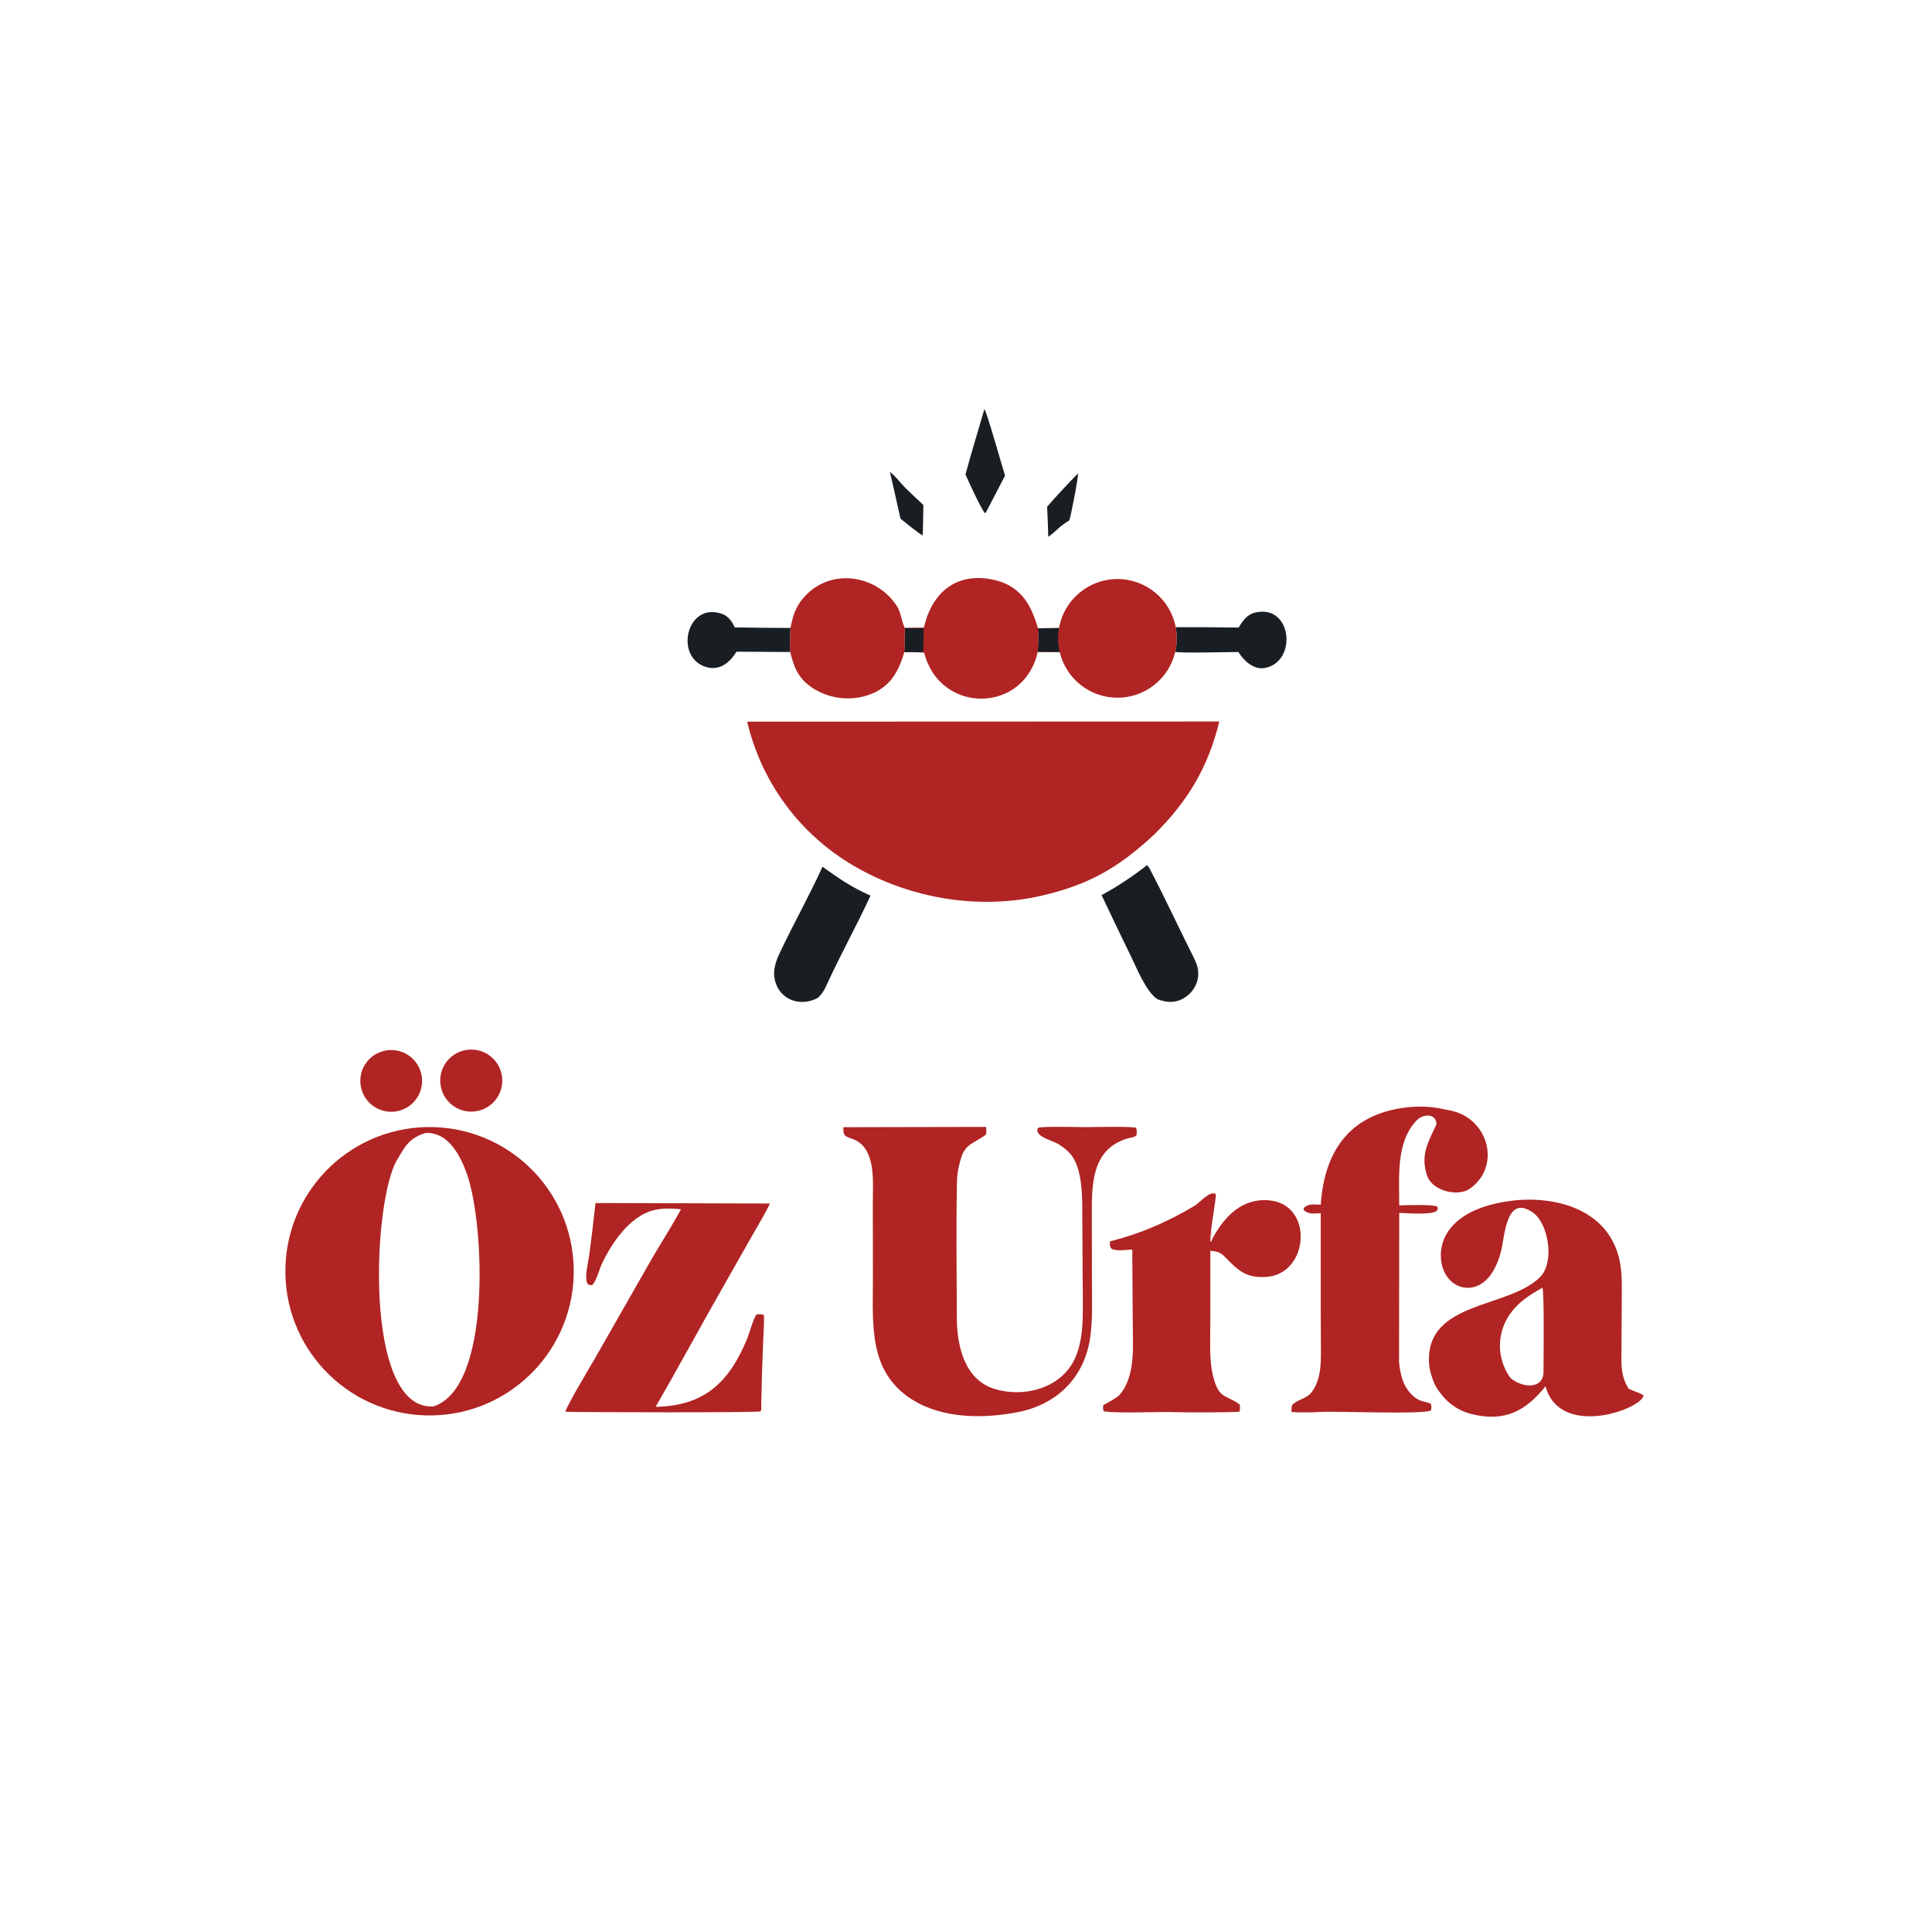
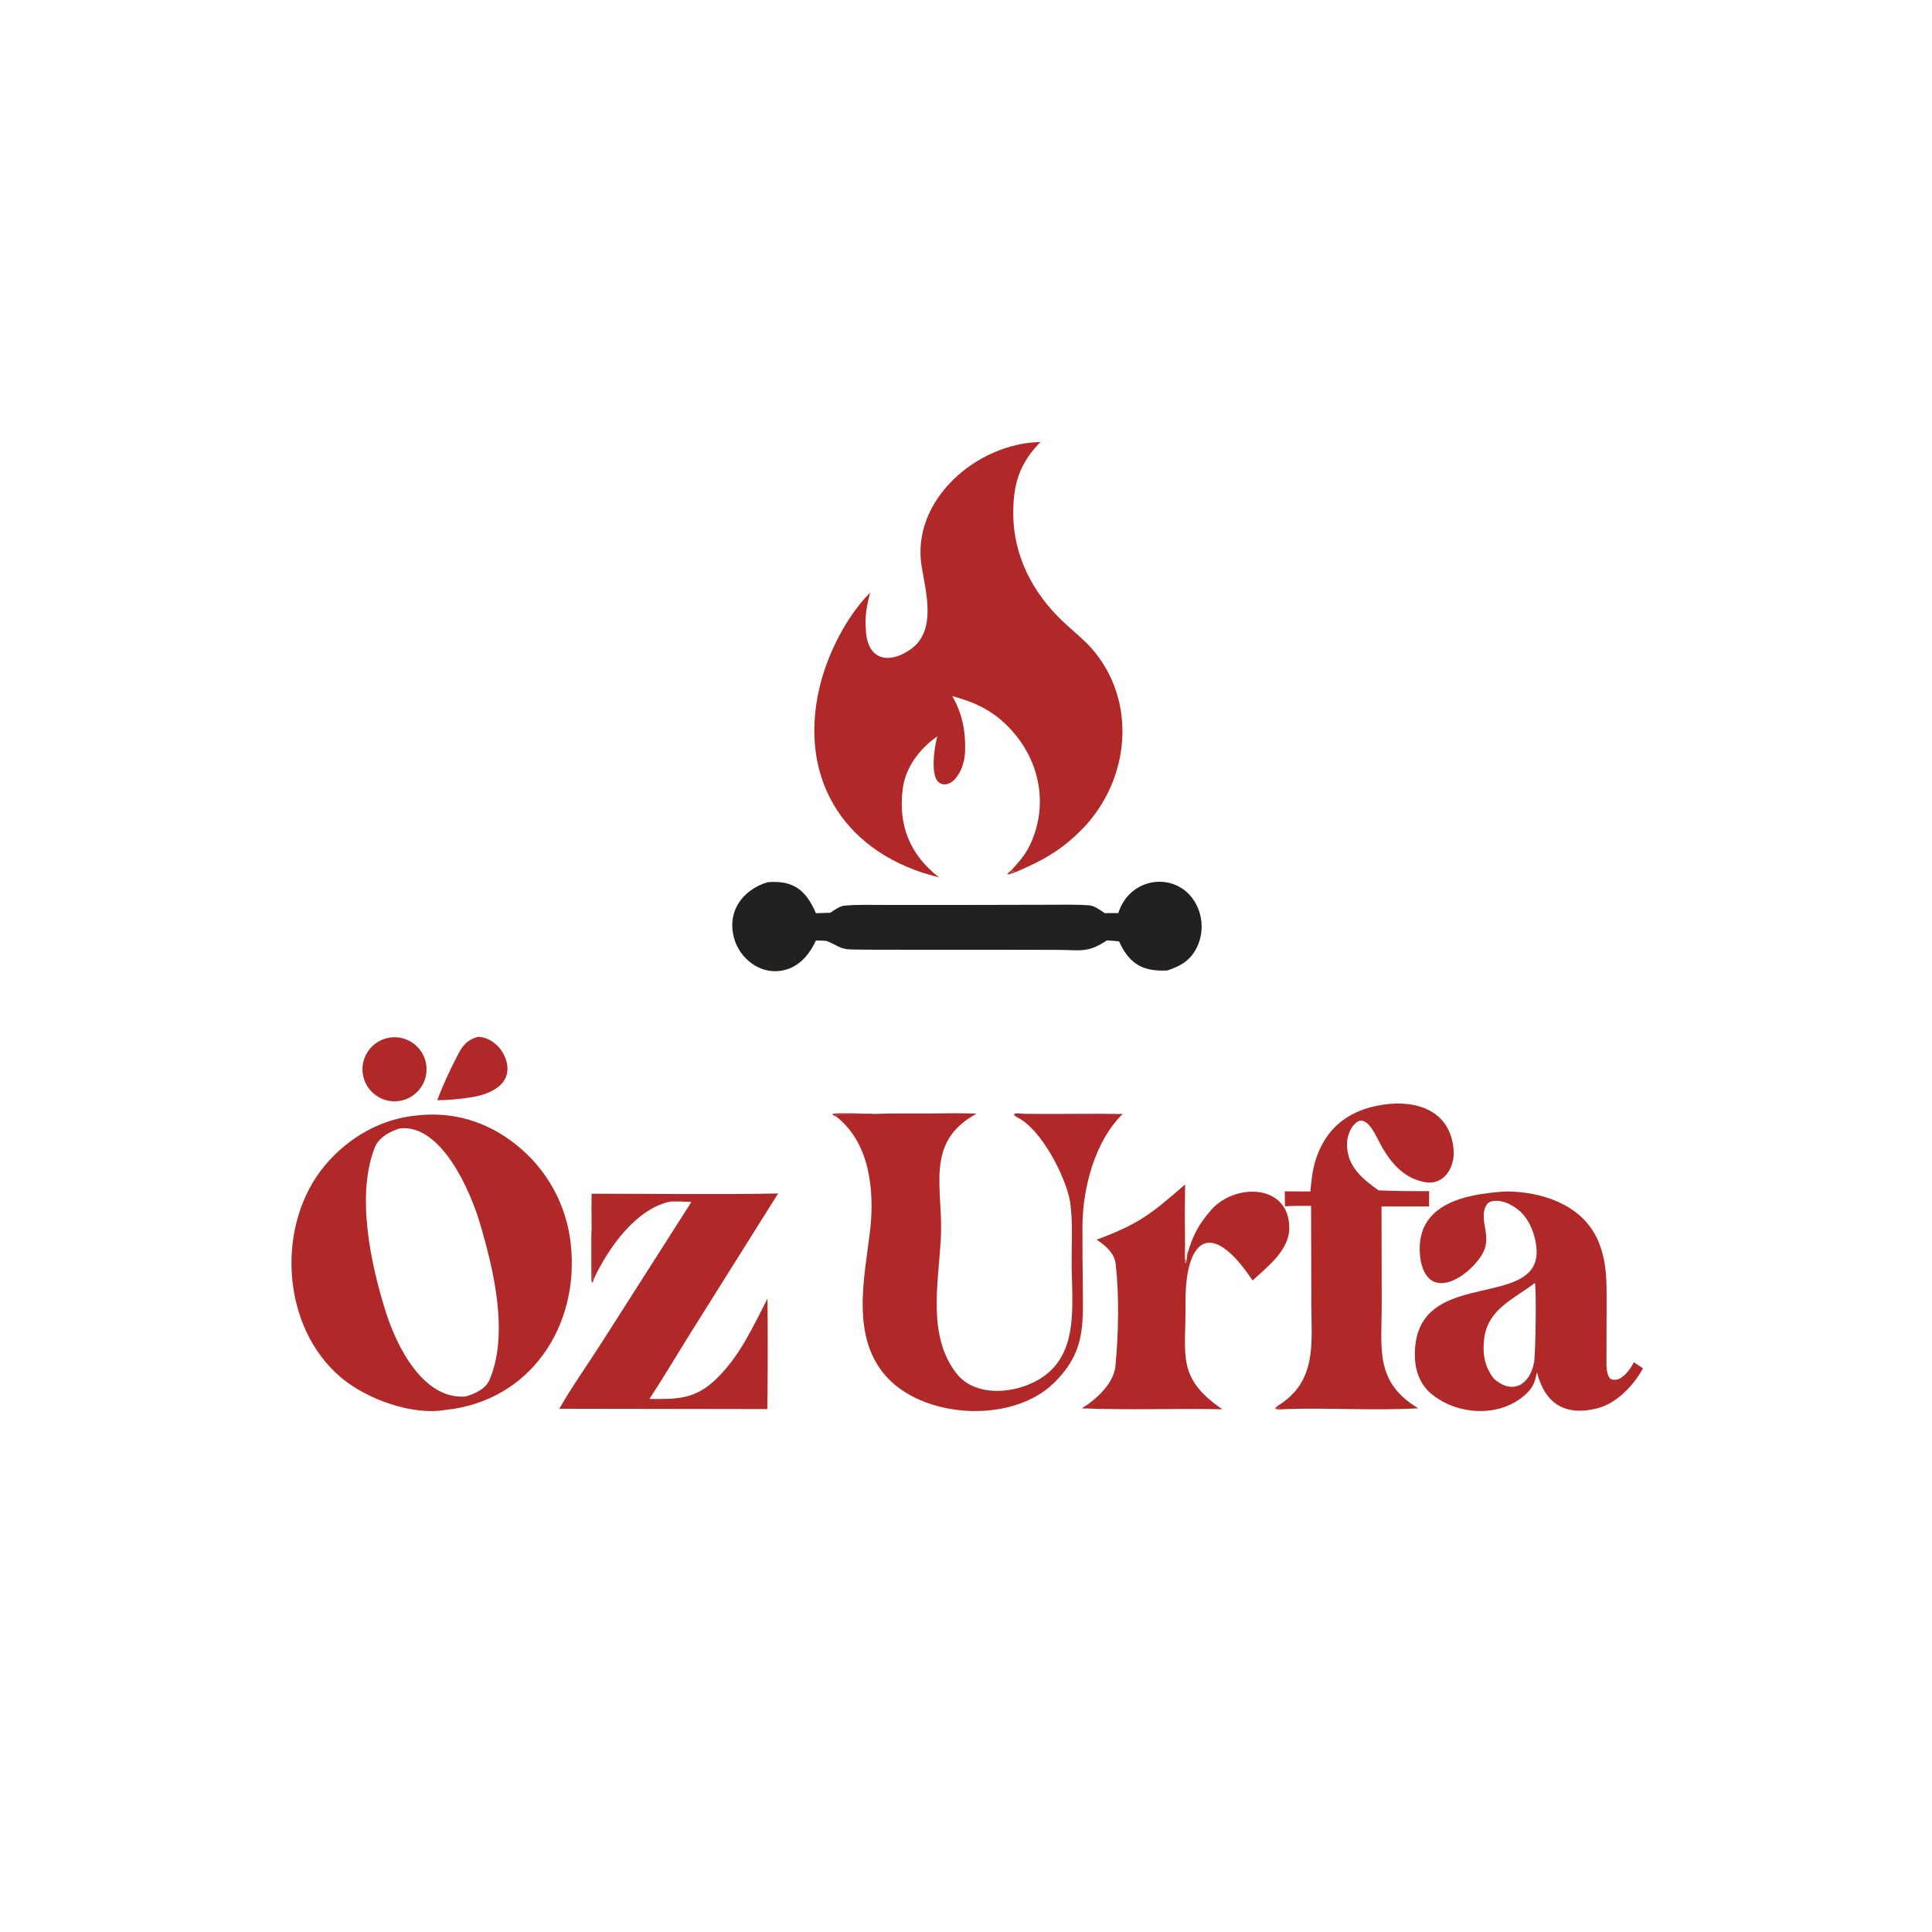
<svg xmlns="http://www.w3.org/2000/svg" version="1.1" style="display: block;" viewBox="0 0 2048 2048" width="1024" height="1024" preserveAspectRatio="none">
  <path transform="translate(0,0)" fill="rgb(255,255,255)" d="M 0 0 L 2048 0 L 2048 2048 L 0 2048 L 0 0 z" />
-   <path transform="translate(0,0)" fill="rgb(176,36,35)" d="M 452.751 1194.75 C 537.048 1193.32 606.589 1260.41 608.171 1344.71 C 609.753 1429 542.779 1498.66 458.487 1500.39 C 373.987 1502.12 304.122 1434.94 302.537 1350.44 C 300.951 1265.94 368.246 1196.19 452.751 1194.75 z" />
-   <path transform="translate(0,0)" fill="rgb(255,255,255)" d="M 450.744 1201.05 C 475.553 1199.51 488.77 1226.21 495.508 1246.06 C 513.402 1298.8 521.431 1471.09 459.443 1490.87 C 384.744 1495.52 395.117 1272.51 420.868 1229.55 C 429.815 1214.63 433.378 1206.86 450.744 1201.05 z" />
-   <path transform="translate(0,0)" fill="rgb(176,36,35)" d="M 792.048 764.994 L 1292.53 764.819 C 1280.58 813.632 1259 849.639 1223.28 884.829 C 1185.86 919.567 1154.56 937.882 1103.67 949.569 C 1034.58 965.433 958.08 951.263 898.25 913.682 C 844.651 880.038 806.488 826.608 792.048 764.994 z" />
-   <path transform="translate(0,0)" fill="rgb(176,36,35)" d="M 1606.39 1272.38 C 1654.24 1267.95 1706.99 1284.75 1717.18 1337.92 C 1719.75 1351.31 1719.14 1365.66 1719.11 1379.29 L 1718.85 1427.12 C 1718.77 1443.84 1717.27 1457.31 1726.28 1471.95 C 1731.44 1474.92 1738.32 1476.24 1742.19 1479.18 C 1741.03 1493.32 1653.79 1525.69 1638.29 1469.49 C 1617.51 1495.6 1595.25 1507.54 1560.59 1499.13 C 1542.64 1494.77 1530.01 1483.73 1520.93 1467.74 C 1517.67 1459.85 1515.18 1452.46 1514.8 1444.2 C 1511.74 1378.67 1599.82 1387.27 1632.9 1353.39 C 1648.02 1337.8 1641.64 1297.11 1624.91 1285.34 C 1596.72 1265.5 1595.14 1309.85 1591.39 1325.41 C 1589.16 1334.66 1585.3 1344.39 1580.09 1351.51 C 1562.13 1376.03 1530.73 1365.58 1527.57 1335.36 C 1526.27 1323.23 1529.95 1311.1 1537.76 1301.73 C 1553.99 1282.03 1582.19 1275.01 1606.39 1272.38 z" />
-   <path transform="translate(0,0)" fill="rgb(255,255,255)" d="M 1634.94 1365.05 C 1637.18 1367.32 1636.14 1445.39 1636.19 1454.09 C 1636.31 1473.09 1613.46 1471.44 1601.05 1460.61 C 1585.87 1439.53 1586.36 1411.29 1602.27 1390.7 C 1611.35 1378.96 1622.26 1372.28 1634.94 1365.05 z" />
-   <path transform="translate(0,0)" fill="rgb(176,36,35)" d="M 1045.31 1194.58 C 1045.43 1196.12 1045.86 1202.12 1045.05 1202.75 C 1033.44 1211.79 1023.18 1211.76 1018.45 1228.58 C 1016.36 1236.05 1014.6 1243.42 1014.43 1251.87 C 1013.46 1300.07 1014.13 1348.44 1014.26 1396.66 C 1014.42 1426.45 1022.16 1462.85 1054.99 1472.55 C 1084.27 1481.2 1120.64 1472.71 1136.87 1445.09 C 1149.32 1423.4 1147.82 1395.18 1147.8 1370.8 C 1147.45 1339.5 1147.46 1308.43 1147.23 1277.1 C 1146.88 1261.21 1146.22 1243.91 1138.88 1229.44 C 1135.3 1222.4 1128.36 1216.62 1121.66 1212.66 C 1115.07 1208.76 1103.44 1206.66 1099.83 1200.01 C 1099.71 1196.44 1099.11 1197.88 1100.8 1195.28 C 1111.17 1193.87 1138.86 1194.75 1150.38 1194.82 C 1161.91 1194.74 1194.98 1193.88 1204.28 1195.34 C 1205.41 1198.38 1204.95 1200.29 1204.68 1203.52 C 1202.67 1205.74 1198.63 1205.79 1195.55 1206.69 C 1155.86 1218.34 1157.35 1257.96 1157.38 1291.06 L 1157.51 1363.45 C 1157.55 1382.05 1158.27 1400.43 1155.51 1418.72 C 1149.24 1460.26 1120.49 1488.68 1079.46 1496.82 C 1043.19 1504.01 999.231 1504.09 966.821 1483.54 C 920.382 1454.1 925.324 1404.25 925.322 1356.14 L 925.24 1274.96 C 925.187 1251.45 929.182 1215.2 902.223 1206.77 C 893.887 1204.16 894.057 1202.26 894.009 1194.89 L 1045.31 1194.58 z" />
-   <path transform="translate(0,0)" fill="rgb(176,36,35)" d="M 1495.61 1173.4 C 1512.94 1172.49 1519.6 1173.4 1538.24 1177.36 C 1578.37 1185.87 1591.62 1237.31 1557.49 1260.43 C 1545.6 1268.49 1518.18 1263.01 1512.6 1245.72 C 1505.61 1224.07 1513.9 1210.86 1522.78 1191.59 C 1521.89 1179.4 1508.25 1180.85 1501.64 1187.74 C 1479.58 1210.73 1483.27 1248.07 1483.24 1277.75 C 1493.47 1277.58 1514.23 1276.54 1523.45 1278.77 C 1524.24 1282.23 1524.48 1280.68 1523.05 1283.62 C 1516.2 1288.18 1492.67 1285.99 1483.24 1285.71 L 1483.05 1443.96 C 1484.36 1457.92 1487.8 1471.4 1498.97 1480.62 C 1505.5 1486.02 1509.34 1485.22 1516.57 1487.85 C 1517.69 1491.15 1517.36 1491.61 1516.96 1495.04 C 1509.67 1499.89 1410.83 1495.25 1395.95 1496.93 C 1393.13 1497.25 1372.93 1497.23 1369.69 1496.87 L 1368.85 1495.77 C 1369 1494.16 1369.19 1492.18 1369.41 1489.83 C 1374.18 1483.96 1384.35 1482.72 1389.34 1477 C 1401.79 1462.75 1400.2 1439.86 1400.2 1422.26 C 1400.2 1413.02 1400.09 1404.28 1400.08 1395.3 L 1400.04 1286.08 C 1393.18 1286.24 1386.76 1287.73 1381.85 1282.36 L 1382.12 1280.4 C 1387.31 1275.61 1392.9 1276.85 1400.06 1277.05 C 1404.08 1216.99 1433.47 1178.96 1495.61 1173.4 z" />
-   <path transform="translate(0,0)" fill="rgb(176,36,35)" d="M 631.236 1275.26 L 816.195 1275.77 C 811.669 1285.4 803.646 1298.7 798.22 1308.27 L 765.952 1365.08 C 741.916 1407.19 719.208 1449.47 694.955 1491.31 C 746.026 1490.39 772.605 1466.01 791.808 1419.6 C 795.009 1411.86 797.712 1400.02 801.797 1393.49 C 805.792 1392.87 805.626 1392.94 809.625 1393.81 C 810.397 1397.71 809.185 1416.8 808.997 1421.89 C 808.009 1444.67 807.324 1467.46 806.943 1490.25 C 807.093 1493.25 807.243 1493.26 806.389 1496.08 C 802.552 1497.6 617.803 1497.14 599.243 1496.53 C 602.276 1487.39 624.927 1449.96 630.928 1439.5 L 690.245 1335.57 C 700.739 1317.49 711.913 1300.2 721.948 1281.8 C 711.823 1281.15 702.624 1280.34 692.457 1282.96 C 667.44 1289.43 648.171 1317.94 637.87 1340.03 C 635.34 1345.46 631.743 1359.21 627.514 1362.32 C 623.433 1361.83 625.021 1362.69 622.346 1360.16 C 619.687 1352.21 623.48 1338.74 624.688 1330.08 C 627.111 1311.84 629.294 1293.56 631.236 1275.26 z" />
-   <path transform="translate(0,0)" fill="rgb(176,36,35)" d="M 1176.44 1315.98 C 1209.62 1307.54 1236.93 1295.58 1266.22 1278.27 C 1271.47 1275.18 1283.24 1261.09 1288.89 1265.97 C 1289.03 1270.63 1284.48 1296.25 1283.76 1304.68 C 1284.24 1307.94 1284.12 1309.66 1285.39 1312.68 C 1297.94 1289.59 1316.69 1269.76 1345.4 1272.43 C 1393.18 1276.73 1387.73 1351.23 1341.72 1353.61 C 1321.04 1354.68 1312.98 1347.21 1299.44 1333.34 C 1294.25 1328.03 1291.75 1326.83 1284.4 1326.01 L 1283.01 1325.86 L 1282.98 1403.53 C 1282.96 1424.39 1281.2 1445.33 1287.83 1465.37 C 1293.52 1482.55 1301.18 1479.38 1314.05 1488.71 C 1314.67 1492.69 1314.77 1492.54 1313.86 1496.39 C 1309.17 1497.33 1254.74 1497.32 1247.51 1496.97 C 1230.97 1496.18 1184.38 1498.54 1170.16 1496.05 C 1168.91 1493.69 1169.36 1492.57 1169.4 1489.62 C 1173.11 1487.55 1184.09 1481.65 1186.52 1478.88 C 1204.22 1458.81 1200.8 1425.69 1200.74 1400.89 L 1200.26 1324.64 C 1192.24 1324.72 1185.51 1326.62 1178.55 1324.02 C 1175.98 1321.02 1176.83 1320.94 1176.44 1315.98 z" />
-   <path transform="translate(0,0)" fill="rgb(254,247,248)" d="M 1285.39 1312.68 C 1281.49 1324.32 1283.63 1305.39 1283.76 1304.68 C 1284.24 1307.94 1284.12 1309.66 1285.39 1312.68 z" />
-   <path transform="translate(0,0)" fill="rgb(176,36,35)" d="M 1122.6 665.782 C 1127.87 635.894 1153.73 614.03 1184.07 613.8 C 1214.42 613.57 1240.61 635.04 1246.33 664.845 C 1247.99 673.511 1247.82 682.43 1245.81 691.023 C 1239.16 719.465 1213.81 739.589 1184.6 739.612 C 1155.39 739.635 1130.01 719.55 1123.32 691.118 C 1115.74 691.251 1107.64 691.059 1100.01 691.006 C 1100.74 681.566 1101.11 677.381 1100.38 667.789 L 1100.26 666.011 L 1122.6 665.782 z" />
-   <path transform="translate(0,0)" fill="rgb(25,30,35)" d="M 1100.26 666.011 L 1122.6 665.782 C 1121.12 674.189 1121.36 682.809 1123.32 691.118 C 1115.74 691.251 1107.64 691.059 1100.01 691.006 C 1100.74 681.566 1101.11 677.381 1100.38 667.789 L 1100.26 666.011 z" />
-   <path transform="translate(0,0)" fill="rgb(176,36,35)" d="M 979.32 665.361 C 987.417 629.952 1011.64 606.97 1050.43 614.008 C 1080.04 619.379 1092.52 638.64 1100.26 666.011 L 1100.38 667.789 C 1101.11 677.381 1100.74 681.566 1100.01 691.006 C 1085.65 756.556 996.307 757.449 979.624 691.848 L 970.24 691.349 C 966.359 691.35 962.479 691.319 958.599 691.256 C 959.463 682.16 958.617 674.53 959.196 665.849 L 960.185 665.686 C 966.882 665.353 972.609 665.298 979.32 665.361 z" />
-   <path transform="translate(0,0)" fill="rgb(25,30,35)" d="M 959.196 665.849 L 960.185 665.686 C 966.105 666.049 973.107 665.869 979.139 665.863 C 979.042 669.117 979.06 690.357 978.496 691.065 C 977.064 691.564 972.42 691.136 970.24 691.349 C 966.359 691.35 962.479 691.319 958.599 691.256 C 959.463 682.16 958.617 674.53 959.196 665.849 z" />
-   <path transform="translate(0,0)" fill="rgb(176,36,35)" d="M 837.959 665.653 C 840.876 650.897 843.91 641.54 854.619 630.591 C 882.529 602.055 929.455 609.763 950.623 642.288 C 955.221 649.352 955.779 659.229 959.196 665.849 C 958.617 674.53 959.463 682.16 958.599 691.256 C 951.776 715.116 940.94 731.685 915.465 738.239 C 897.681 742.715 878.846 739.899 863.149 730.417 C 846.821 720.422 841.9 708.526 837.668 691.145 C 836.952 682.147 837.494 674.598 837.959 665.653 z" />
-   <path transform="translate(0,0)" fill="rgb(25,30,35)" d="M 1215.92 916.998 C 1217.02 918.295 1217.92 919.392 1218.73 920.918 C 1234.31 950.528 1248.32 980.989 1263.35 1010.89 C 1265.39 1014.96 1268.08 1020.29 1269.25 1024.71 C 1272.98 1038.85 1265.56 1052.88 1252.7 1059.29 C 1243.86 1063.58 1235.51 1062.38 1226.82 1059.15 C 1214.84 1051.06 1205.42 1027.19 1198.98 1013.99 C 1188.43 992.334 1178.01 970.62 1167.7 948.846 C 1182.37 941.162 1202.97 927.611 1215.92 916.998 z" />
-   <path transform="translate(0,0)" fill="rgb(25,30,35)" d="M 871.875 918.747 C 889.772 931.694 902.332 940.216 922.767 949.417 C 908.068 981.467 890.222 1013.23 875.641 1045.48 C 873.453 1050.31 870.965 1054.04 867.041 1057.69 C 858.325 1062.64 847.334 1063.64 838.061 1059.6 C 830.887 1056.41 825.322 1050.43 822.647 1043.05 C 818.129 1030.86 821.694 1020.37 826.948 1009.32 C 841.373 978.966 857.99 949.312 871.875 918.747 z" />
-   <path transform="translate(0,0)" fill="rgb(25,30,35)" d="M 1313.04 665.231 C 1317.04 658.382 1321.88 651.448 1330.08 649.427 C 1369.93 639.597 1375.72 702.276 1340.33 708.145 C 1328.82 710.054 1318.43 700.369 1312.71 691.148 C 1303.26 691.16 1251.65 692.503 1245.81 691.023 C 1247.82 682.43 1247.99 673.511 1246.33 664.845 C 1268.57 664.776 1290.81 664.904 1313.04 665.231 z" />
-   <path transform="translate(0,0)" fill="rgb(25,30,35)" d="M 780.688 690.831 C 773.612 702.425 762.913 711.093 749.088 707.23 C 713.926 697.404 727.784 636.681 766.014 650.972 C 772.104 653.248 776.29 659.206 778.803 665.084 C 798.521 665.402 818.24 665.592 837.959 665.653 C 837.494 674.598 836.952 682.147 837.668 691.145 L 780.688 690.831 z" />
-   <path transform="translate(0,0)" fill="rgb(176,36,35)" d="M 493.193 1113.2 C 511.104 1109.68 528.456 1121.41 531.856 1139.35 C 535.255 1157.28 523.401 1174.55 505.444 1177.83 C 487.66 1181.07 470.589 1169.36 467.222 1151.6 C 463.855 1133.83 475.455 1116.68 493.193 1113.2 z" />
-   <path transform="translate(0,0)" fill="rgb(176,36,35)" d="M 406.744 1114.06 C 424.32 1109.66 442.125 1120.38 446.463 1137.97 C 450.801 1155.57 440.021 1173.33 422.415 1177.61 C 404.894 1181.87 387.231 1171.15 382.914 1153.65 C 378.597 1136.14 389.253 1118.44 406.744 1114.06 z" />
-   <path transform="translate(0,0)" fill="rgb(25,30,35)" d="M 1043.46 433.677 C 1045.86 435.926 1062.51 495.163 1065.38 504.177 L 1044.95 543.54 L 1043.97 543.778 C 1040.75 540.927 1025.69 508.349 1023.45 502.973 C 1029.34 480.734 1037.08 456.097 1043.46 433.677 z" />
-   <path transform="translate(0,0)" fill="rgb(25,30,35)" d="M 943.376 500.359 C 949.375 504.698 953.375 510.719 958.522 515.949 C 965.064 522.596 972 528.881 978.793 535.297 C 978.624 546.192 978.509 556.497 978.192 567.425 C 976.158 567.468 957.638 552.27 954.554 549.83 L 947.315 517.45 L 945.825 511.013 C 944.983 507.419 944.277 503.956 943.376 500.359 z" />
-   <path transform="translate(0,0)" fill="rgb(25,30,35)" d="M 1142.71 501.864 C 1143.12 506.374 1135.35 546.336 1133.54 551.589 C 1120.74 559.61 1121.26 561.876 1111.21 569.059 C 1110.8 557.997 1110.62 548.259 1110.01 537.118 C 1118.76 526.962 1133.29 511.406 1142.71 501.864 z" />
+   <path transform="translate(0,0)" fill="rgb(177,40,40)" d="M 442.111 1182.41 C 480.556 1178.02 516.612 1189.1 546.728 1213.14 C 579.537 1238.96 600.547 1276.91 605.004 1318.43 C 614.73 1405.37 562.226 1485.27 472.243 1494.57 C 436.928 1500.71 389.137 1483.21 362.141 1460.77 C 297.662 1407.18 291.591 1297.51 345.223 1234.43 C 369.767 1205.57 404.253 1185.79 442.111 1182.41 z" />
+   <path transform="translate(0,0)" fill="rgb(255,255,255)" d="M 423.793 1196.17 C 467.478 1191.23 498.352 1261.59 508.681 1296.48 C 523.112 1345.23 539.661 1413.43 519.095 1462.27 C 514.736 1472.62 503.626 1477.28 493.662 1480.34 C 448.265 1483.96 420.223 1426.67 408.629 1389.69 C 392.908 1339.55 377.253 1266.32 397.52 1215.81 C 401.557 1205.75 413.903 1199.1 423.793 1196.17 z" />
+   <path transform="translate(0,0)" fill="rgb(177,40,40)" d="M 922.319 628.165 C 918.515 643.941 916.644 652.619 917.934 669.117 C 919.834 699.332 941.746 704.586 964.926 688.567 C 993.155 669.058 981.582 628.367 976.996 600.48 C 965.415 530.066 1035.77 469.709 1102.96 468.549 C 1080.54 491.271 1073.84 513.541 1074.08 545.523 C 1074.55 590.075 1095.2 629.029 1127.14 659.179 C 1136.32 667.84 1148.44 677.527 1156.49 686.561 C 1206.38 742.515 1198.03 827.507 1146.6 879.464 C 1124.33 901.956 1104.73 912.473 1076.49 924.552 L 1071.98 922.556 C 1084.05 909.648 1090.78 900.981 1096.52 884.165 C 1111.01 841.743 1097.38 796.855 1064.97 766.672 C 1048.18 751.033 1031.22 743.901 1009.43 737.863 C 1019.89 755.848 1023.72 775.053 1023.07 795.917 C 1022.74 806.394 1019.82 816.649 1013.22 824.848 C 1007.01 832.55 995.911 835.106 991.612 823.925 C 987.489 812.512 990.708 791.63 993.561 780.601 C 975.153 793.452 960.285 812.693 957.113 835.166 C 951.565 874.47 964.751 906.486 995.452 930.029 C 898.245 906.619 845.523 828.737 868.566 729.418 C 876.782 694.009 896.636 654.36 922.319 628.165 z" />
+   <path transform="translate(0,0)" fill="rgb(177,40,40)" d="M 1590.01 1263.41 C 1594.42 1263.01 1600.11 1262.94 1604.45 1263.18 C 1641.91 1265.26 1680.71 1280.67 1695.18 1317.98 C 1703.59 1339.65 1703.09 1359.67 1703.07 1382.51 L 1702.93 1436.32 C 1702.94 1443.99 1701.92 1456.11 1707.04 1461.63 C 1717.58 1466.76 1727.91 1452.03 1731.99 1443.99 L 1741.63 1450.52 C 1731.5 1468.97 1713.54 1487.92 1692.58 1493.05 C 1658.64 1501.35 1637.71 1487.74 1629.23 1454.65 C 1627.27 1463.89 1625.77 1469.76 1618.56 1476.81 C 1590.43 1504.26 1541.53 1500.4 1514.22 1474.83 C 1505.01 1465.33 1500.46 1453.24 1499.92 1440.12 C 1496.39 1354.64 1594.26 1379.62 1622.13 1347.15 C 1627.99 1340.32 1629.5 1331.64 1628.73 1322.89 C 1627.45 1308.55 1621.1 1291.97 1609.8 1282.76 C 1602.5 1276.8 1592.86 1271.9 1583.14 1273.09 C 1580.42 1273.43 1577.8 1274.41 1576.19 1276.75 C 1570.57 1284.91 1573.29 1295.56 1574.72 1304.51 C 1576.63 1316.54 1575.47 1324.19 1568.1 1334.26 C 1559.84 1345.53 1545.16 1358.08 1530.95 1359.96 C 1525.71 1360.65 1520.42 1359.66 1516.23 1356.3 C 1508.88 1350.4 1506.16 1339.86 1505.27 1330.87 C 1503.85 1316.46 1506.55 1301.78 1516.14 1290.46 C 1533.21 1270.31 1565.35 1265.54 1590.01 1263.41 z" />
+   <path transform="translate(0,0)" fill="rgb(255,255,255)" d="M 1626.91 1360.07 C 1628.87 1362.12 1627.81 1435.23 1626.17 1444.16 C 1621.82 1467.77 1603.46 1479.17 1583.64 1461.49 C 1573.79 1449.18 1571.38 1435 1573.2 1419.65 C 1577 1387.5 1604.57 1377.23 1626.91 1360.07 z" />
+   <path transform="translate(0,0)" fill="rgb(177,40,40)" d="M 927.19 1180.83 C 944.446 1179.97 965.294 1180.4 982.796 1180.32 C 998.797 1180.25 1019.44 1179.66 1035.12 1180.61 C 978.354 1211.4 1000.89 1261.46 997.172 1315.03 C 994.587 1361.05 982.997 1416.7 1014.13 1456.15 C 1031.21 1477.79 1063.8 1477.64 1087.59 1468.75 C 1143.95 1447.68 1136.84 1392.66 1136.04 1343.72 C 1135.65 1320.4 1137.64 1297.18 1134.38 1274.16 C 1129.93 1247.63 1103.75 1196.77 1078.55 1184.58 L 1075.01 1182.13 L 1074.92 1180.9 L 1078.76 1180.09 C 1084.33 1180.87 1089.35 1180.71 1094.94 1180.76 C 1126.61 1181.03 1158.42 1180.28 1190.08 1180.89 C 1160.78 1209.52 1147.92 1258.47 1147.45 1298.68 C 1147.41 1320.55 1147.54 1342.43 1147.82 1364.3 C 1148.17 1406.03 1149.95 1433.82 1117.31 1465.9 C 1074.14 1508.31 983.944 1504.18 942.47 1462.29 C 900.68 1420.08 916.384 1354.94 922.558 1302.76 C 926.968 1260.77 921.799 1210.83 886.036 1183.32 C 885.059 1183.01 882.123 1182.03 882.798 1180.58 C 885.834 1179.84 922.684 1180.41 927.19 1180.83 z" />
+   <path transform="translate(0,0)" fill="rgb(191,64,69)" d="M 886.036 1183.32 C 885.059 1183.01 882.123 1182.03 882.798 1180.58 C 885.834 1179.84 922.684 1180.41 927.19 1180.83 C 917.249 1182.15 889.46 1179.52 886.036 1183.32 z" />
+   <path transform="translate(0,0)" fill="rgb(177,40,40)" d="M 1389.04 1263.02 C 1390.18 1251.88 1390.96 1241.69 1394.33 1230.64 C 1405.14 1195.18 1430.25 1176.24 1466.67 1170.92 C 1501.86 1165.77 1537.54 1177.41 1540.88 1218.76 C 1542.49 1238.62 1529.43 1258.63 1507.3 1252.43 C 1484.43 1247.06 1470.71 1227.72 1460.65 1207.86 C 1456.81 1200.47 1447.74 1181.02 1436.98 1190.54 C 1431.2 1195.66 1428.02 1204.6 1427.89 1212.21 C 1427.47 1236.01 1443.85 1249.45 1461.29 1261.84 C 1479.15 1262.55 1497.04 1262.81 1514.92 1262.63 L 1514.91 1278.89 L 1464.47 1278.96 L 1464.68 1381.16 C 1464.76 1429.1 1456.73 1464.81 1503.38 1492.83 C 1456.56 1495.7 1405.66 1491.9 1359.48 1493.85 C 1355.49 1493.71 1348.49 1494.93 1354.4 1490.22 C 1396.43 1464.58 1390.19 1423.83 1390.07 1381.61 L 1389.78 1278.27 C 1381.34 1278.32 1370.33 1278.08 1362.1 1278.73 L 1361.88 1262.85 L 1389.04 1263.02 z" />
+   <path transform="translate(0,0)" fill="rgb(191,64,69)" d="M 1354.4 1490.22 C 1356.38 1491.5 1357.6 1492.42 1359.48 1493.85 C 1355.49 1493.71 1348.49 1494.93 1354.4 1490.22 z" />
+   <path transform="translate(0,0)" fill="rgb(177,40,40)" d="M 627.105 1265.37 C 692.031 1265.33 760.23 1266.48 824.832 1265.13 L 732.434 1412.34 C 718.174 1435.24 703.132 1460.52 688.429 1482.91 C 718.071 1483.28 737.236 1483.42 759.921 1461.09 C 784.651 1436.74 798.039 1406.65 813.559 1376.6 C 813.969 1415.63 813.912 1454.66 813.388 1493.69 L 592.925 1493.35 C 604.687 1472.23 624.202 1444.65 637.655 1423.44 L 732.944 1274.07 C 728.148 1273.95 713.302 1273.11 709.37 1273.99 C 672.793 1282.16 643.563 1325.3 629.388 1355.91 C 629.152 1356.86 628.818 1359.37 627.478 1359.5 C 626.365 1355.85 626.895 1308.61 627.149 1302.54 C 626.968 1290.15 626.953 1277.76 627.105 1265.37 z" />
+   <path transform="translate(0,0)" fill="rgb(191,64,69)" d="M 627.149 1302.54 C 628.453 1312.76 626.987 1351.36 629.388 1355.91 C 629.152 1356.86 628.818 1359.37 627.478 1359.5 C 626.365 1355.85 626.895 1308.61 627.149 1302.54 z" />
+   <path transform="translate(0,0)" fill="rgb(35,33,32)" d="M 1185.44 967.902 C 1185.82 966.748 1186.23 965.603 1186.67 964.469 C 1201.68 925.81 1255.25 923.751 1270.61 964.485 C 1275.43 977.446 1274.75 991.816 1268.73 1004.26 C 1261.73 1018.38 1251.64 1023.92 1237.63 1028.71 C 1211.56 1030.15 1197.2 1021.94 1186.31 998.034 C 1182.06 997.289 1177.71 997.153 1173.39 996.887 C 1152.97 1010.45 1145.35 1006.99 1121.94 1006.92 L 1063.25 1006.8 L 956.979 1006.77 C 938.743 1006.75 920.254 1006.85 902.033 1006.47 C 890.122 1006.21 887.07 1001.54 876.513 997.629 C 874.854 997.015 867.077 997.026 864.887 997.019 C 858.937 1010.12 849.472 1022.19 835.468 1027.14 C 825.236 1030.81 813.965 1030.24 804.15 1025.58 C 791.908 1019.64 782.657 1008.92 778.58 995.934 C 769.834 967.613 786.227 943.335 813.781 935.175 C 840.997 932.857 854.418 943.677 864.909 968.027 L 880.054 967.569 C 883.326 965.276 890.577 960.505 894.371 960.12 C 908.019 958.738 924.015 959.263 937.741 959.261 L 1024.06 959.278 L 1111.27 959.086 C 1125.35 959.058 1141.02 958.649 1155.05 959.742 C 1160.04 960.131 1166.79 965.063 1171.05 967.95 L 1185.44 967.902 z" />
+   <path transform="translate(0,0)" fill="rgb(177,40,40)" d="M 1162.46 1314.1 C 1207.58 1297.4 1220.63 1286.55 1256.25 1255.56 C 1255.93 1275.59 1255.89 1295.62 1256.15 1315.64 C 1256.84 1321.75 1255.85 1324.31 1258.69 1329.16 C 1264.37 1309.85 1270.34 1297.97 1284.15 1282.33 C 1309.2 1253.98 1366.73 1254.62 1366.7 1301.76 C 1366.68 1324.94 1344.28 1342.32 1327.75 1357.3 C 1282.87 1290.08 1255.92 1313.8 1256.68 1382.7 C 1257.27 1436.41 1246.53 1460.23 1295.78 1493.93 C 1246.45 1492.82 1195.7 1494.96 1146.76 1492.89 C 1161.82 1483.74 1180.77 1466.5 1182.48 1447.75 C 1185.66 1412.99 1186.5 1374.64 1182.7 1339.95 C 1181.43 1328.38 1171.48 1319.9 1162.46 1314.1 z" />
+   <path transform="translate(0,0)" fill="rgb(251,228,234)" d="M 1256.15 1315.64 C 1256.84 1321.75 1255.85 1324.31 1258.69 1329.16 L 1258.54 1330.54 L 1258.36 1332.03 C 1258.23 1333.13 1258.18 1334.11 1258.11 1335.2 L 1256.16 1335.88 C 1255.81 1329.55 1255.91 1322.01 1256.15 1315.64 z" />
+   <path transform="translate(0,0)" fill="rgb(221,145,150)" d="M 1256.16 1335.88 L 1258.11 1335.2 C 1257.86 1336.44 1257.66 1338.25 1256.78 1339.29 C 1256.68 1339.3 1256.58 1339.31 1256.48 1339.32 C 1255.86 1338.47 1256.16 1336.8 1256.16 1335.88 z" />
+   <path transform="translate(0,0)" fill="rgb(177,40,40)" d="M 410.727 1100.37 C 429.039 1096.23 447.235 1107.74 451.345 1126.06 C 455.455 1144.38 443.92 1162.56 425.594 1166.64 C 407.308 1170.71 389.177 1159.21 385.075 1140.93 C 380.974 1122.65 392.452 1104.5 410.727 1100.37 z" />
+   <path transform="translate(0,0)" fill="rgb(177,40,40)" d="M 506.796 1099.03 C 511.734 1099.29 515.634 1100.41 519.996 1102.93 C 528.289 1107.8 534.345 1115.73 536.868 1125.01 C 543.694 1151.15 516.738 1161.14 496.061 1163.72 C 483.635 1165.48 476.069 1166 463.502 1166.32 C 469.39 1150.35 477.945 1132.11 485.912 1117 C 491.093 1107.18 496.242 1101.92 506.796 1099.03 z" />
+   <path transform="translate(0,0)" fill="rgb(191,64,69)" d="M 1071.98 922.556 L 1076.49 924.552 C 1075.73 924.82 1067.98 928.064 1067.77 926.437 C 1068.31 925.149 1070.8 923.523 1071.98 922.556 z" />
</svg>
